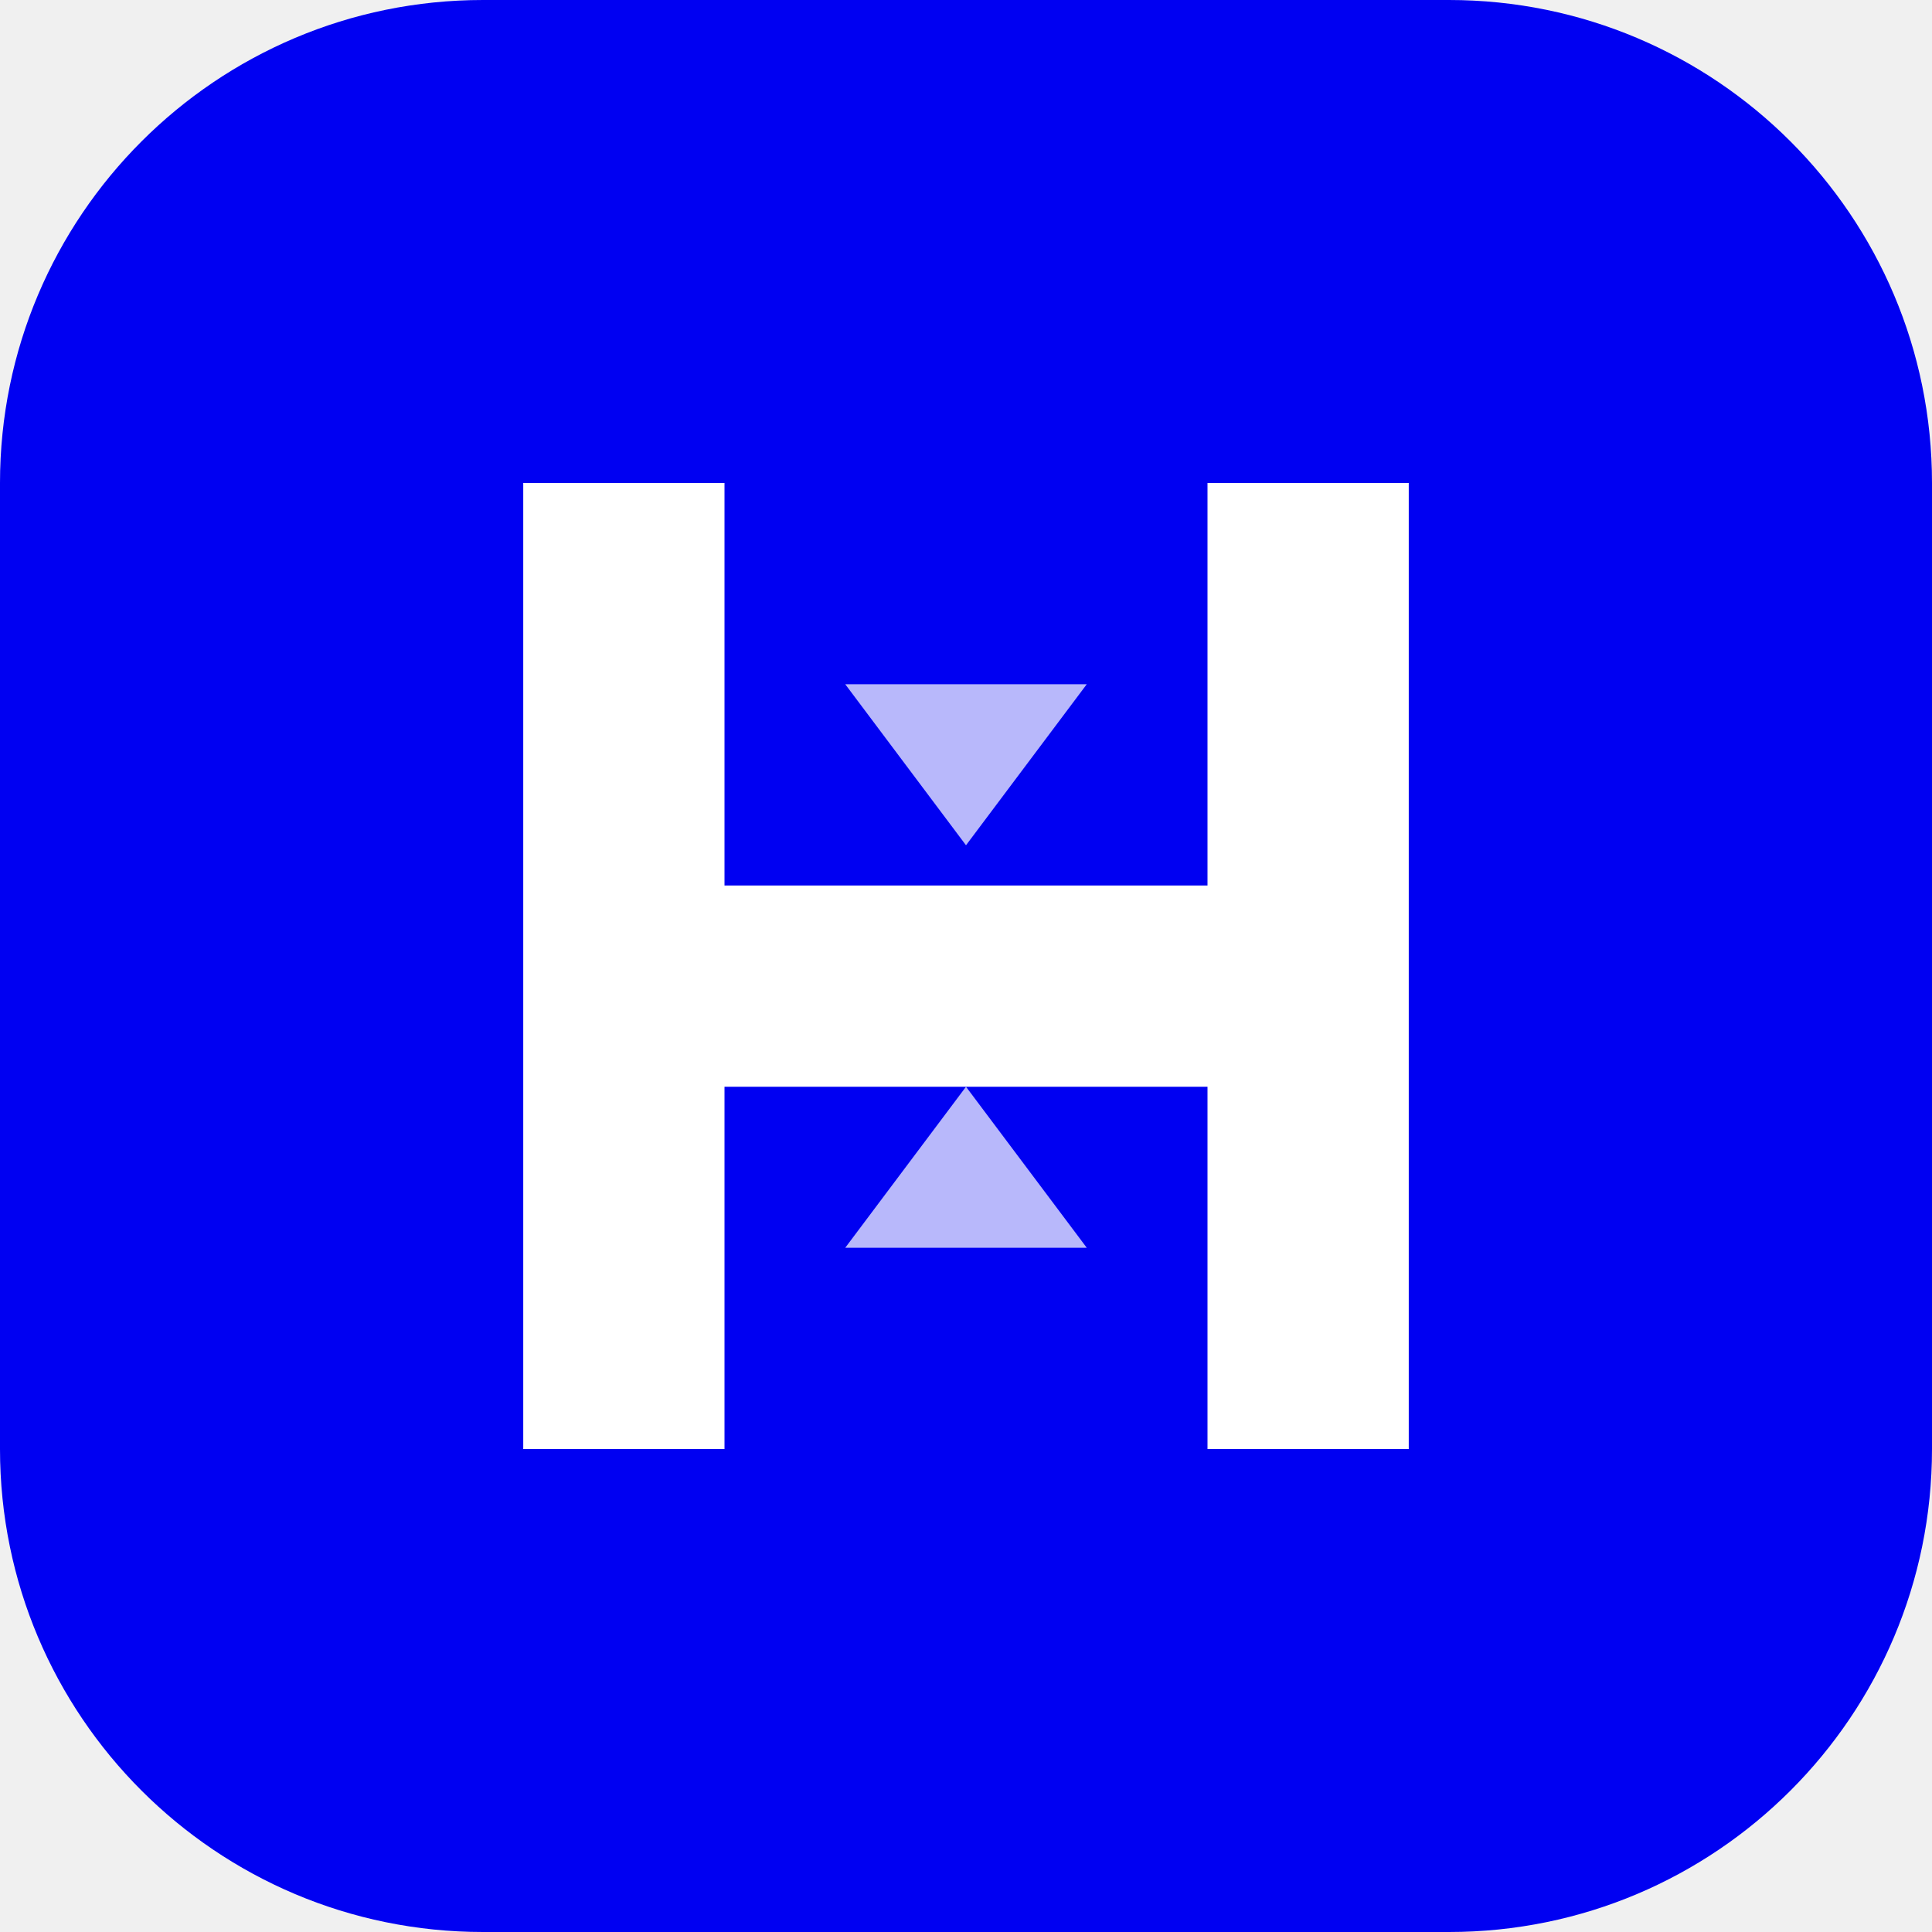
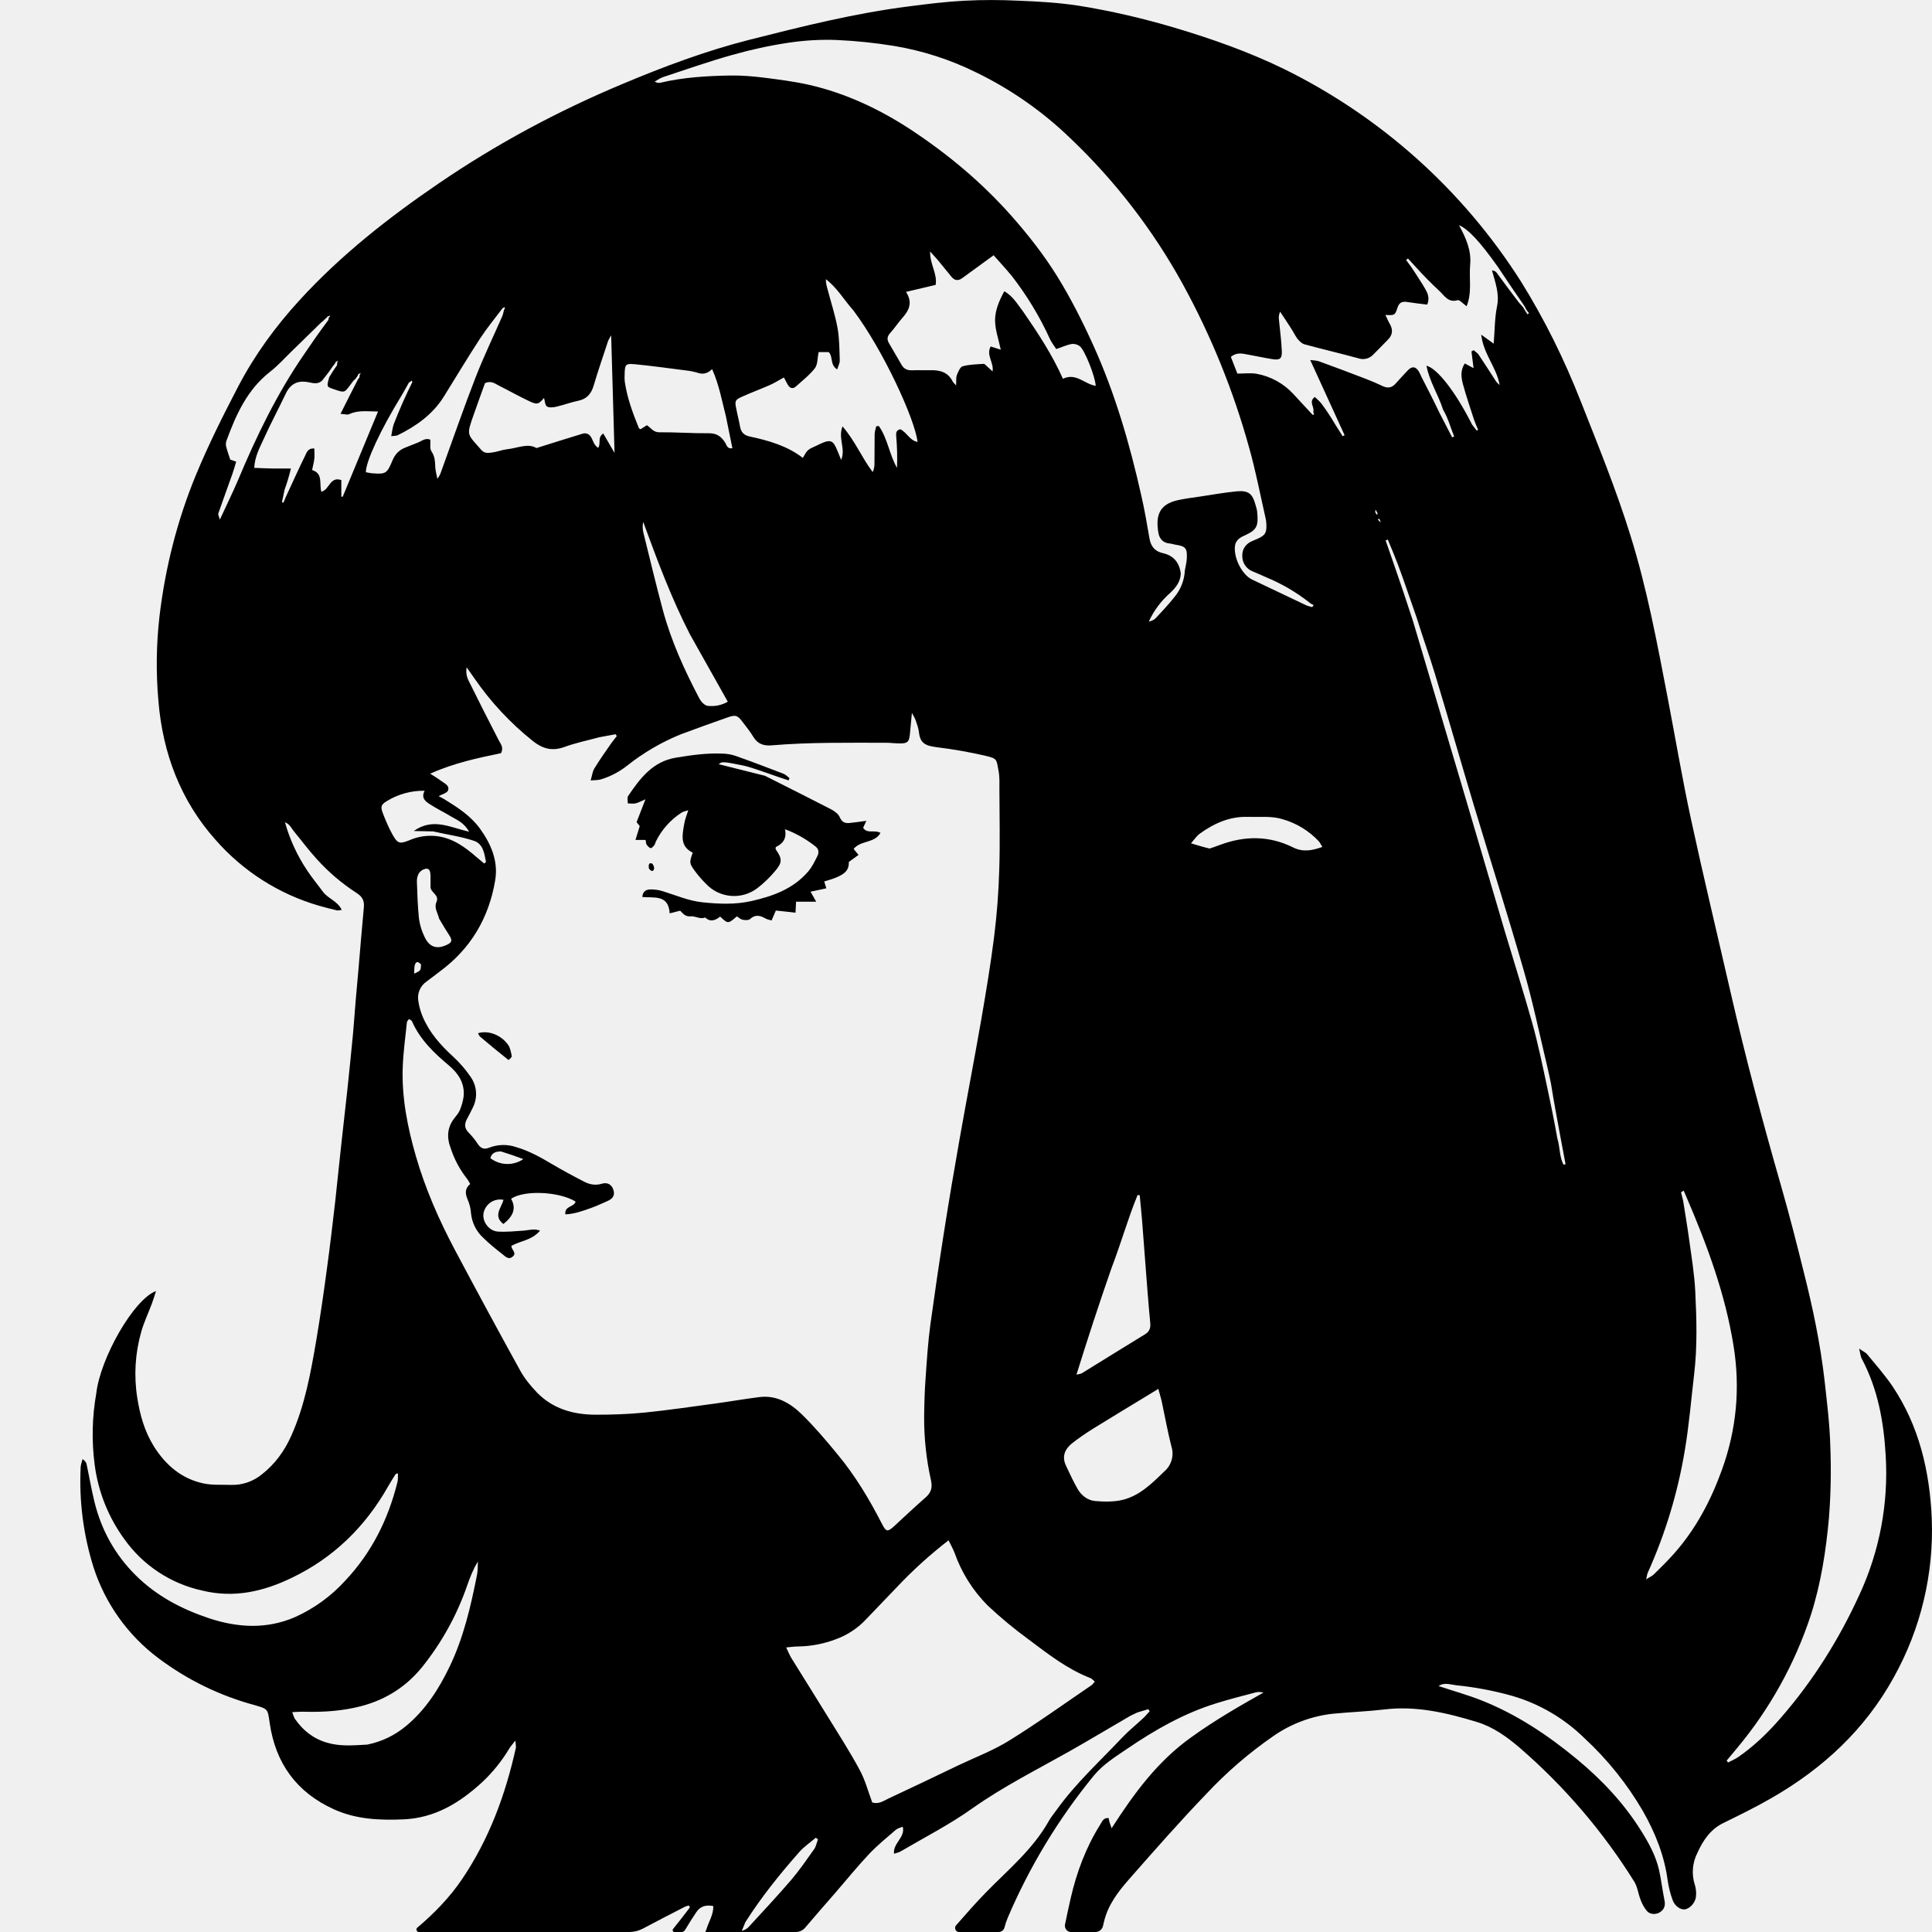
- <svg xmlns="http://www.w3.org/2000/svg" width="48" height="48" viewBox="0 0 48 48" role="img" aria-labelledby="title desc">
-   <rect width="48" height="48" rx="12" fill="#0000F2" />
-   <path fill="#fff" d="M13 12h5v10h12V12h5v24h-5V27H18v9h-5V12Z" />
-   <path fill="#fff" fill-opacity=".72" d="M21 17h6l-3 4-3-4Zm0 14h6l-3-4-3 4Z" />
+ <svg xmlns="http://www.w3.org/2000/svg" fill="currentColor" fill-rule="evenodd" height="1em" style="flex:none;line-height:1" viewBox="0 0 24 24" width="1em">
+   <path d="M5.938 12.835c.127-.039.285.02.373.143.028.038.036.092.046.14.003.014-.02.033-.04.05-.124-.098-.24-.194-.354-.291-.011-.01-.016-.027-.025-.042zM8.396 9.412c.195-.032.39-.06.588-.05a.54.54 0 01.148.026c.202.071.402.147.601.224.028.01.05.036.075.055l-.013.027a9.203 9.203 0 01-.26-.089c-.115-.038-.213-.077-.315-.098-.25-.05-.25-.046-.292-.014l.574.144c.275.139.55.276.823.417.042.022.09.057.107.098.026.06.063.076.117.072.066-.006.132-.017.213-.027l-.04.086c.051.08.142.02.216.064-.074.13-.247.09-.334.199l.061.074-.12.087c0 .106-.038.168-.306.243l.026.085-.196.042.07.124h-.25l-.007.137c-.081-.01-.161-.018-.244-.027l-.053.123c-.027-.008-.052-.011-.073-.023-.067-.038-.128-.056-.195.006-.019.017-.063.014-.093.008-.026-.006-.05-.029-.07-.042-.11.095-.11.095-.208.003-.057.046-.12.074-.186.011-.063.027-.123-.02-.178-.014-.07.007-.097-.035-.133-.07l-.13.033c-.013-.236-.194-.19-.34-.203.005-.072.05-.092.095-.094a.474.474 0 01.159.022c.164.05.32.12.496.138.203.021.405.029.601-.015.265-.059.52-.149.707-.365.049-.056.083-.127.117-.195.019-.038.02-.084-.02-.116a1.397 1.397 0 00-.382-.217c.024.12-.031.182-.115.221 0 .014-.004.025 0 .03.08.115.084.16-.007.267a1.39 1.39 0 01-.218.211.477.477 0 01-.641-.05 1.36 1.36 0 01-.133-.152c-.078-.107-.076-.108-.033-.236-.165-.08-.128-.226-.104-.364.008-.05.028-.096.049-.163-.04.014-.067.017-.087.032a.897.897 0 00-.316.357c-.007.016-.01.034-.02.047-.012.015-.034.038-.045.035-.02-.006-.037-.027-.05-.045-.008-.012-.007-.032-.012-.057h-.126l.053-.172a14.82 14.82 0 00-.039-.049l.11-.284c-.06.026-.091.044-.124.051-.03.007-.064 0-.095 0 0-.031-.01-.07.004-.092.149-.22.305-.428.593-.476z" />
+   <path d="M8.06 10.788c-.003-.038-.004-.075.037-.062.016.006.034.048.028.067-.01.04-.038.032-.064-.005z" />
+   <path clip-rule="evenodd" d="M11.981.009c.226-.012.453-.011.679 0 .247.01.495.024.74.062.401.064.798.157 1.19.273.463.138.92.299 1.356.511a7.31 7.31 0 012.948 2.642c.292.469.536.963.739 1.479.219.556.446 1.11.623 1.683.204.654.329 1.326.458 1.997.097.504.182 1.01.29 1.511.156.722.329 1.44.494 2.16.186.812.4 1.615.63 2.415.102.355.193.713.282 1.072.11.436.202.876.254 1.323.031.278.066.557.073.837a7.56 7.56 0 01-.017.88c-.037.413-.1.818-.226 1.212a5.017 5.017 0 01-.915 1.649l-.13.156.018.023c.043-.023.088-.041.127-.068.2-.138.373-.307.531-.49.4-.46.721-.973.975-1.529a3.59 3.59 0 00.325-1.72c-.024-.424-.097-.834-.3-1.213-.013-.027-.015-.06-.03-.121.05.035.082.048.101.072.107.13.22.258.315.398.33.494.46 1.052.486 1.64a3.75 3.75 0 01-.47 1.97c-.36.655-.887 1.14-1.526 1.506-.193.111-.394.21-.595.308-.157.078-.248.211-.318.365a.522.522 0 00-.033.406.359.359 0 01.013.139c-.005.077-.077.155-.14.162-.054.006-.125-.043-.15-.116a1.206 1.206 0 01-.06-.233c-.04-.314-.155-.6-.308-.87a3.906 3.906 0 00-.73-.91 2.129 2.129 0 00-.897-.524 4.093 4.093 0 00-.692-.131c-.075-.008-.15-.04-.22.01.18.06.363.11.538.18.434.173.82.43 1.18.728.308.255.58.543.794.884.098.155.186.315.227.496.027.123.042.25.067.375.013.062-.002.109-.053.144-.047.033-.122.034-.163-.01a.455.455 0 01-.08-.14c-.03-.073-.038-.159-.078-.225a7.314 7.314 0 00-1.423-1.664c-.16-.137-.329-.26-.537-.323-.376-.114-.753-.203-1.15-.154-.213.025-.427.032-.64.053a1.6 1.6 0 00-.736.278 5.14 5.14 0 00-.834.72c-.329.342-.642.699-.955 1.055-.136.155-.264.319-.314.531a5.227 5.227 0 00-.012.051.096.096 0 01-.09.076h-.31c-.046 0-.082-.048-.072-.094.023-.108.045-.216.07-.324.075-.325.19-.635.368-.917.024-.039.04-.088.104-.08l.01.049.027.077c.28-.435.571-.834.996-1.135.283-.204.584-.378.89-.55a.196.196 0 00-.098-.002c-.162.043-.325.084-.485.134-.402.124-.764.33-1.11.566-.147.1-.298.193-.414.333a7.314 7.314 0 00-1.07 1.767.845.845 0 00-.04.12.075.075 0 01-.072.056h-.494c-.04 0-.062-.051-.036-.082.123-.14.246-.282.377-.415.275-.281.58-.532.777-.884.027-.048.063-.09.095-.135.238-.333.54-.607.818-.902.082-.086.175-.16.26-.24.029-.027.053-.057.079-.085l-.018-.025-.135.041c-.034.017-.07.031-.102.05-.248.144-.494.292-.743.433-.408.23-.825.439-1.209.711-.281.2-.591.358-.889.533-.02.012-.044.015-.08.028-.015-.135.143-.201.108-.336-.033.014-.064.02-.085.038-.111.096-.227.19-.328.296-.148.157-.284.325-.425.488-.125.143-.25.286-.373.431A.153.153 0 019.89 24H8.762a.316.316 0 00.016-.042c.028-.09.085-.172.083-.28-.091-.018-.162.001-.212.077a4.45 4.45 0 00-.136.215c-.01.016-.024.03-.042.03h-.093c-.019 0-.029-.022-.017-.037.071-.088.14-.178.209-.268.001-.002-.006-.012-.012-.024-.014.004-.03.006-.045.013-.176.09-.352.181-.527.274a.363.363 0 01-.168.042H5.202c-.026 0-.039-.036-.019-.053.21-.178.402-.374.558-.605.335-.496.538-1.047.667-1.629.004-.02-.003-.043-.006-.091-.037.048-.059.072-.076.1a1.943 1.943 0 01-.334.415c-.28.258-.59.448-.983.464-.297.012-.588 0-.865-.127-.46-.21-.722-.57-.794-1.072-.025-.17-.017-.171-.182-.219A3.513 3.513 0 011.97 20.6a2.286 2.286 0 01-.808-1.13 3.569 3.569 0 01-.16-1.245c.002-.034.016-.067.024-.1.032.023.046.043.05.066.033.153.059.308.096.46.086.355.257.664.516.92.258.256.571.419.91.532.358.118.717.138 1.07-.016a1.89 1.89 0 00.621-.452c.328-.348.533-.76.648-1.223.009-.034.005-.071.007-.11-.015.006-.026.006-.03.011-.031.05-.064.1-.093.152-.284.502-.679.887-1.196 1.135-.351.17-.718.255-1.11.159a1.607 1.607 0 01-.971-.64 2.006 2.006 0 01-.368-.924 2.903 2.903 0 01.02-.886c.05-.439.466-1.17.742-1.271-.02.063-.035.112-.053.16-.043.116-.097.227-.13.345a1.901 1.901 0 00-.05.82c.033.212.09.416.204.6.147.236.346.407.62.465.11.023.225.014.338.018a.576.576 0 00.386-.131c.164-.128.282-.292.366-.481.168-.375.24-.777.309-1.179.05-.296.093-.594.133-.893.039-.281.071-.563.104-.845.026-.232.048-.464.074-.696.024-.228.052-.455.076-.683.024-.227.047-.455.069-.683.013-.14.022-.28.034-.42l.037-.417c.022-.25.041-.5.065-.748.008-.082-.02-.132-.09-.177a2.46 2.46 0 01-.492-.418c-.1-.109-.188-.228-.282-.342-.035-.042-.056-.097-.116-.118a2.084 2.084 0 00.275.597c.06.092.131.176.196.265.063.086.182.115.234.226-.028.003-.046.01-.06.006a4.74 4.74 0 01-.22-.057 2.71 2.71 0 01-1.287-.819c-.435-.487-.656-1.076-.71-1.723a5.206 5.206 0 01.014-1.06c.072-.602.22-1.186.45-1.745.155-.376.338-.741.526-1.102.205-.393.466-.75.765-1.076.512-.559 1.104-1.024 1.726-1.448.717-.49 1.478-.898 2.277-1.233C8.244.828 8.767.632 9.31.494c.655-.166 1.31-.33 1.982-.415.229-.03.458-.058.688-.07zm-1.847 22.82c-.07.06-.147.111-.207.18-.238.27-.464.549-.668.869l-.044.108a.177.177 0 00.093-.057c.174-.19.351-.378.519-.574.104-.122.195-.255.288-.386.024-.034.03-.08.046-.12l-.027-.02zm1.65-3.695a5.51 5.51 0 00-.653.593l-.37.386a.963.963 0 01-.377.25 1.372 1.372 0 01-.467.09c-.044 0-.087.006-.151.012.028.058.043.097.064.131.15.242.301.482.45.724.136.22.276.438.399.666.068.125.105.267.156.404.077.027.14-.018.202-.048.29-.135.579-.274.867-.412.213-.101.437-.186.636-.31.347-.215.68-.455 1.018-.685.015-.01.026-.028.042-.046-.023-.019-.038-.037-.056-.044-.287-.111-.527-.3-.77-.482a5.319 5.319 0 01-.506-.42 1.757 1.757 0 01-.41-.653c-.019-.049-.045-.095-.075-.156zm-5.847.264c-.06.096-.097.194-.132.293a3.38 3.38 0 01-.555 1.01c-.2.25-.455.412-.762.493-.23.06-.464.076-.7.07-.048-.002-.097.002-.158.005.016.04.021.066.035.085.1.145.23.246.4.295.157.046.316.034.498.023.181-.037.343-.115.485-.234.238-.199.402-.454.536-.732.175-.363.264-.751.342-1.144.01-.053.008-.11.011-.164zm14.945-4.586c.008.029.016.057.027.107.024.155.051.31.072.464.03.219.067.437.078.657.017.344.027.689-.014 1.033-.037.315-.063.633-.116.946a6.153 6.153 0 01-.46 1.518c-.008.018-.01.039-.02.082.047-.03.077-.042.098-.064.085-.083.17-.167.248-.255.271-.305.458-.66.596-1.043.18-.498.228-1.011.145-1.531-.103-.65-.33-1.263-.597-1.881a9.055 9.055 0 00-.024-.055l-.033.022zM5.797 8.29a.26.26 0 00.018.153c.124.251.25.501.379.75.025.049.066.09.03.163-.284.06-.578.119-.88.255.059.038.097.06.132.087.042.032.112.058.09.12-.01.033-.075.048-.117.072.017.01.043.021.067.036.166.102.33.207.447.368.138.192.229.404.188.644-.079.469-.306.85-.69 1.132-.054.04-.106.083-.161.122a.243.243 0 00-.103.245.77.77 0 00.055.195c.083.196.22.35.375.492.083.076.159.164.222.257a.37.37 0 01.025.377c-.023.05-.05.099-.076.148-.03.06-.028.111.022.162.041.042.08.089.112.138.038.058.078.079.147.05a.486.486 0 01.333-.006c.16.046.302.126.444.21.13.077.264.149.4.219.067.035.14.05.219.026.071-.022.124.01.145.076.02.064-.003.108-.074.139-.07.03-.137.063-.209.088-.1.035-.201.073-.314.077-.013-.107.11-.088.127-.159-.206-.126-.643-.145-.801-.034.063.112.035.21-.096.313-.13-.1-.025-.202.002-.3a.209.209 0 00-.249.17c-.015.101.067.216.178.224.108.007.218-.005.326-.012.06-.005.12-.027.199 0-.103.123-.248.127-.357.19.002.05.07.086.019.131-.053.048-.095-.001-.132-.03-.08-.063-.16-.126-.231-.197a.474.474 0 01-.157-.311.52.52 0 00-.043-.172c-.032-.074-.032-.137.033-.19-.018-.03-.028-.053-.045-.072a1.222 1.222 0 01-.196-.369c-.053-.137-.046-.264.048-.381.024-.03.05-.06.064-.095a.664.664 0 00.047-.168c.017-.165-.064-.287-.182-.387-.186-.156-.36-.322-.46-.551-.005-.011-.024-.017-.037-.026-.011.017-.024.027-.025.038-.019.185-.045.37-.052.557-.014.377.058.743.162 1.104.118.41.289.798.488 1.173.267.502.537 1.002.812 1.5.055.098.13.189.208.27.198.202.452.272.724.273.202 0 .404-.006.605-.026.295-.03.59-.073.884-.113.183-.025.365-.057.548-.08.21-.026.38.073.522.21.16.156.305.327.447.5.22.265.397.56.554.867.05.098.07.1.147.03.13-.121.26-.242.394-.36.067-.059.088-.12.067-.213a3.535 3.535 0 01-.085-.796c.002-.157.006-.314.018-.471.015-.224.03-.45.06-.672a59.114 59.114 0 01.362-2.298c.087-.493.182-.984.268-1.477.06-.347.118-.694.162-1.043.034-.273.055-.55.063-.825.011-.332.003-.665.002-.998 0-.077.004-.155-.01-.23-.028-.142-.01-.155-.162-.19a5.826 5.826 0 00-.607-.107c-.146-.018-.207-.053-.221-.19-.006-.049-.025-.098-.041-.146-.009-.025-.024-.048-.046-.09l-.025.264c-.009.096-.029.116-.127.115-.055 0-.11-.008-.164-.008-.476 0-.952-.008-1.426.032-.095.008-.173-.015-.226-.103-.04-.066-.088-.126-.134-.186-.063-.084-.086-.093-.182-.06-.195.068-.388.138-.582.21a2.71 2.71 0 00-.675.394.986.986 0 01-.323.168c-.033.01-.07.008-.127.013.02-.066.024-.114.047-.15.064-.105.135-.205.205-.306.023-.033.049-.063.073-.095l-.015-.023-.201.037c-.146.04-.296.07-.437.122-.148.053-.266.023-.386-.072a3.623 3.623 0 01-.733-.786l-.093-.132zm8.592 8.963l-.147.09c-.22.134-.44.266-.659.402-.093.058-.184.12-.27.188-.085.07-.124.161-.072.272.047.1.093.2.147.294.047.08.124.138.213.147.11.01.228.012.336-.012.217-.05.372-.205.528-.357a.291.291 0 00.087-.308c-.046-.18-.079-.365-.118-.547-.011-.052-.027-.103-.045-.169zm-.257-2.409c-.12.291-.205.597-.325.91-.151.433-.294.87-.435 1.323.036-.01.054-.01.067-.018.261-.16.522-.324.785-.484.054-.033.071-.078.065-.138-.012-.13-.024-.262-.034-.393l-.068-.886c-.008-.103-.02-.206-.029-.31-.009 0-.017-.002-.026-.004zm3.081-8.13l.099.285c.08.231.159.463.24.714l.58 1.952c.187.63.372 1.262.558 1.893.114.382.235.762.343 1.146.072.257.126.519.186.799.044.206.087.413.127.64.034.106.023.226.077.325l.025-.006-.068-.362c-.038-.206-.077-.412-.113-.638-.015-.07-.029-.141-.046-.211-.095-.396-.177-.796-.29-1.187-.196-.685-.413-1.364-.618-2.046-.165-.549-.322-1.1-.488-1.648-.069-.227-.15-.45-.226-.695l-.117-.336c-.037-.107-.075-.216-.115-.322-.04-.106-.084-.21-.127-.314a7.558 7.558 0 01-.027.01zM6.225 14.304c-.063-.001-.115.014-.134.083a.35.35 0 00.41.012 4.533 4.533 0 00-.276-.095zM5.23 11.98c-.026-.027-.057-.048-.075.002-.012.032-.007.07-.01.113.082-.037.082-.037.085-.115zm.062-1.189a.135.135 0 00-.088.056.197.197 0 00-.025.11c.005.152.01.306.026.457a.751.751 0 00.066.218c.061.136.157.167.288.101.055-.027.06-.054.025-.11a4.52 4.52 0 01-.129-.211c-.015-.068-.066-.131-.033-.207.04-.09-.076-.116-.074-.19V10.874c-.003-.038-.006-.087-.056-.083zm-.017-.968a.867.867 0 00-.467.127c-.076.045-.084.07-.05.158.034.087.07.173.115.254.064.117.09.125.21.077a.657.657 0 01.336-.053c.202.022.357.136.504.264l.092.077c.007-.006.014-.013.022-.018-.019-.105-.035-.226-.149-.264-.157-.053-.324-.075-.508-.117l-.24-.005c.24-.169.452-.044.687.009-.063-.115-.153-.147-.23-.193-.082-.05-.17-.092-.25-.144-.06-.037-.12-.08-.072-.172zm10.233.325c-.23-.01-.427.08-.608.211-.034.026-.06.065-.105.117.087.026.15.046.232.065.044-.015.088-.03.13-.046.306-.114.61-.115.904.031.126.063.237.04.366-.005-.02-.031-.03-.054-.045-.071a.986.986 0 00-.448-.273c-.14-.044-.284-.024-.426-.03zM7.99 6.483a.308.308 0 00.002.133c.08.321.156.643.242.962.104.387.27.75.456 1.103.02.037.061.08.098.087a.404.404 0 00.253-.051l-.472-.84c-.23-.448-.405-.92-.579-1.394zM10.397.497c-.2-.008-.405.004-.603.034-.236.035-.47.087-.7.152-.287.08-.569.18-.852.273-.04.013-.074.038-.11.058.028.014.05.018.07.014.287-.068.58-.085.873-.09.134-.002.269.009.402.025.19.024.382.048.57.09.456.104.874.3 1.265.556.464.306.888.66 1.257 1.078.205.232.395.475.56.739.17.274.315.561.449.856.273.601.456 1.232.6 1.876.04.173.07.348.1.524.017.104.065.167.17.19.122.028.2.105.22.251-.003.102-.06.174-.129.24a1.065 1.065 0 00-.268.358.164.164 0 00.083-.039c.08-.086.162-.172.235-.265a.56.56 0 00.13-.333c.009-.05.022-.1.024-.15.007-.124-.017-.15-.143-.168-.025-.004-.049-.014-.073-.015-.082-.007-.125-.063-.137-.131-.033-.198-.004-.355.247-.408.086-.018.174-.03.26-.042.158-.023.315-.053.473-.067.14-.012.19.033.226.167.008.029.018.057.021.087.019.179-.008.225-.141.288-.027.013-.055.024-.078.042a.148.148 0 00-.051.067c-.039.144.073.382.206.445l.673.32c.023.011.05.015.075.023l.018-.026c-.015-.008-.032-.013-.044-.024a2.27 2.27 0 00-.544-.32 4.898 4.898 0 00-.173-.075.203.203 0 01-.126-.191c-.003-.085.045-.154.128-.187l.059-.025c.099-.044.118-.076.112-.187a.384.384 0 00-.008-.063c-.067-.294-.123-.59-.205-.88a9.478 9.478 0 00-.826-2.036 7.465 7.465 0 00-1.39-1.805 4.536 4.536 0 00-1.177-.824 3.656 3.656 0 00-1.016-.328 6.155 6.155 0 00-.712-.074zm6.719 5.955c.01.014.018.028.038.034l-.022-.044-.016.01zM4.103 3.917a.062.062 0 01-.03.012.455.455 0 01-.04.039c-.01.01-.02.02-.045.04l-.363.354c-.088.085-.17.178-.266.253-.284.22-.425.53-.544.855a.132.132 0 00-.007.071c.013.055.033.108.052.168l.074.026c-.017.056-.03.105-.047.152-.058.164-.118.327-.175.491-.005.015.008.036.019.077.08-.175.158-.33.225-.489.228-.544.484-1.074.819-1.561.09-.133.182-.266.283-.401.004-.006.007-.013.022-.03.001-.016.003-.032.015-.04l.008-.017zm12.976 2.408a.023.023 0 01.009.019.073.073 0 00-.006.01.188.188 0 00.007.02l.018.022c.002-.007.007-.016.005-.021-.003-.01-.012-.018-.02-.038a1.331 1.331 0 01-.013-.012zM4.199 4.48c-.003.004-.008.008-.027.014-.005.013-.011.025-.031.047a2.085 2.085 0 01-.124.167c-.048.07-.116.055-.181.041-.134-.028-.228.016-.287.143-.089.187-.187.37-.273.56-.049.108-.11.216-.118.36.081.003.154.007.228.008h.228a2.563 2.563 0 01-.079.264c-.01.052-.022.103-.033.155l.02.004c.018-.046.037-.092.067-.153.066-.142.13-.285.2-.426.02-.04.034-.1.116-.092 0 .043.004.084 0 .124-.005.045-.017.09-.028.143.141.043.086.174.115.269.102-.022.104-.195.248-.144v.205l.017.002.439-1.059c-.13 0-.246-.02-.358.033-.024.011-.058-.001-.108-.004.075-.15.139-.278.211-.417a.128.128 0 01.025-.036c0-.015-.001-.03.008-.038l.006-.02c-.005.006-.01.011-.028.017-.004.012-.009.024-.026.045a.085.085 0 01-.032.033c-.123.157-.09.164-.258.106-.079-.027-.078-.028-.047-.144.028-.046.056-.093.098-.15 0-.016-.001-.032.007-.042L4.2 4.48zm2.073-.67c-.003.006-.007.011-.027.016-.094.125-.194.246-.28.377-.155.238-.301.481-.451.723-.14.224-.345.368-.575.481-.017.008-.04.006-.079.011.012-.059.016-.109.033-.153a6.076 6.076 0 01.229-.518l-.007-.02a.138.138 0 01-.035.025c-.028.05-.055.1-.093.164-.26.424-.443.817-.442.95.024.004.048.011.073.013.177.013.188.007.26-.165.03-.07.077-.12.147-.15l.175-.07c.044-.018.085-.057.146-.032.003.05-.01.11.014.145.042.062.044.125.047.193.002.049.017.098.026.147.029-.034.039-.065.05-.097.142-.39.277-.782.428-1.17.1-.256.22-.504.33-.756.013-.03.013-.067.03-.092V3.81zm3.987-.34c0 .045.01.084.021.123.042.16.094.318.124.48.024.133.023.27.028.406 0 .033-.019.067-.032.11-.094-.058-.047-.158-.106-.215h-.125c-.015.072-.01.152-.046.2-.066.085-.155.154-.236.227-.043.038-.078.018-.103-.025l-.046-.087c-.065.035-.117.069-.172.093-.116.051-.235.095-.35.147-.085.038-.09.053-.07.147.014.075.034.148.047.223.013.072.05.109.123.124.233.05.462.115.657.265.058-.102.058-.102.168-.151.03-.014.06-.03.092-.042.08-.03.115-.017.15.06.023.048.041.098.066.158.06-.14-.042-.267.017-.416.157.18.24.39.375.567a.235.235 0 00.022-.098c.002-.124 0-.247.002-.371 0-.034.013-.067.02-.1l.032-.003c.11.155.13.354.226.52a3.036 3.036 0 00-.01-.392c-.004-.045 0-.074.05-.088.08.036.116.14.215.158-.03-.275-.423-1.137-.798-1.635-.114-.127-.2-.28-.34-.386zm-2.667.696c-.019.034-.03.05-.037.067-.061.185-.125.37-.18.556-.031.105-.087.169-.195.19-.09.019-.178.052-.268.073-.038.009-.089.015-.118-.003-.024-.016-.025-.069-.036-.106-.064.076-.082.087-.17.047-.133-.062-.262-.135-.393-.201-.048-.025-.093-.063-.17-.03-.043.12-.091.25-.137.382-.099.28-.087.242.095.453.046.048.102.03.154.023.054-.009.106-.03.16-.036.13-.013.26-.08.367-.015.204-.064.387-.122.571-.178.05-.015.089.005.114.054.022.042.034.093.082.121.038-.056-.013-.128.063-.178l.14.241-.042-1.46zm.278.358c-.096-.01-.107.01-.11.108-.002.038-.003.078.002.115.03.2.099.386.174.57.002.006.012.01.022.015l.078-.05c.052.036.081.088.153.088.205-.002.41.014.616.012.099-.001.158.042.205.12.018.03.024.077.088.066l-.08-.394c-.05-.195-.085-.395-.172-.589-.057.057-.114.068-.18.046a.72.72 0 00-.135-.028c-.22-.028-.44-.059-.66-.08zm10.254-1.727c.089.163.155.316.139.491-.016.168.026.342-.044.516-.047-.033-.088-.082-.112-.075-.117.035-.164-.057-.227-.115a4.772 4.772 0 01-.286-.29l-.104-.113a4.856 4.856 0 01-.023.019c.035.046.07.093.11.156.04.064.084.127.122.193.034.058.065.118.031.205-.082-.01-.164-.019-.246-.032-.06-.01-.101 0-.124.07-.031.098-.037.096-.15.09.02.042.036.08.057.116.041.074.03.138-.03.196-.06.06-.118.122-.178.181a.175.175 0 01-.185.046c-.222-.061-.447-.113-.67-.174-.032-.009-.063-.04-.086-.068-.03-.04-.052-.087-.08-.13-.044-.07-.09-.138-.136-.207a.18.18 0 00-.014.105c.012.127.03.253.035.38.005.1-.024.12-.121.104-.104-.017-.206-.04-.31-.058-.064-.012-.131-.028-.202.03l.081.208c.09 0 .166-.01.237.002a.819.819 0 01.458.251c.078.083.154.168.241.26l.018-.005c-.004-.006-.008-.013-.01-.04.014-.056-.062-.118.018-.178.031.03.064.057.088.09.058.078.111.159.169.257l.089.141.024-.013a2093.819 2093.819 0 01-.427-.934c.055.007.083.007.108.016.193.07.385.142.577.216.074.028.147.06.219.094.062.028.112.018.157-.033.05-.056.102-.112.154-.167.05-.051.095-.046.132.014.016.025.026.053.04.08.071.138.143.277.217.433l.159.308.025-.011c-.044-.106-.07-.218-.138-.334-.057-.182-.168-.346-.206-.545.136.034.362.326.567.732l.057.074.018-.011a1.563 1.563 0 01-.052-.127c-.046-.145-.097-.29-.136-.436-.022-.083-.036-.173.022-.26l.109.058-.026-.207.027-.016c.022.02.05.036.065.06.073.108.143.22.215.33.01.016.029.029.043.043-.036-.217-.2-.38-.229-.626l.155.112c.014-.166.012-.319.042-.465.032-.158-.023-.297-.063-.445.024.004.036.006.055.025.092.124.183.249.277.371.02.027.05.047.069.087l.04.063.019-.015a.293.293 0 01-.053-.082 27.922 27.922 0 01-.332-.49c-.221-.311-.363-.467-.485-.521zm-6.57.327c-.003.161.092.275.069.415l-.368.087c.09.139.032.237-.052.331-.05.057-.092.122-.143.178-.037.04-.046.078-.018.126l.16.275c.029.048.072.066.128.064.076-.003.152 0 .228-.001.116-.003.216.022.275.137.006.014.02.024.044.052.004-.059-.003-.098.01-.13.016-.04.04-.099.072-.108.084-.023.173-.024.26-.03.013-.001.027.018.04.029l.071.065c.019-.11-.082-.198-.024-.31l.126.04c-.026-.123-.07-.245-.071-.366 0-.123.051-.243.115-.36.107.062.16.156.234.253.183.265.36.533.494.834.165-.078.27.068.407.088-.003-.106-.133-.441-.197-.492a.142.142 0 00-.102-.028c-.06.011-.119.039-.191.063-.025-.039-.056-.078-.077-.122a3.936 3.936 0 00-.473-.783c-.076-.094-.16-.182-.228-.26l-.391.285c-.049.035-.094.03-.132-.017l-.169-.207c-.025-.03-.053-.059-.097-.108z" />
</svg>
